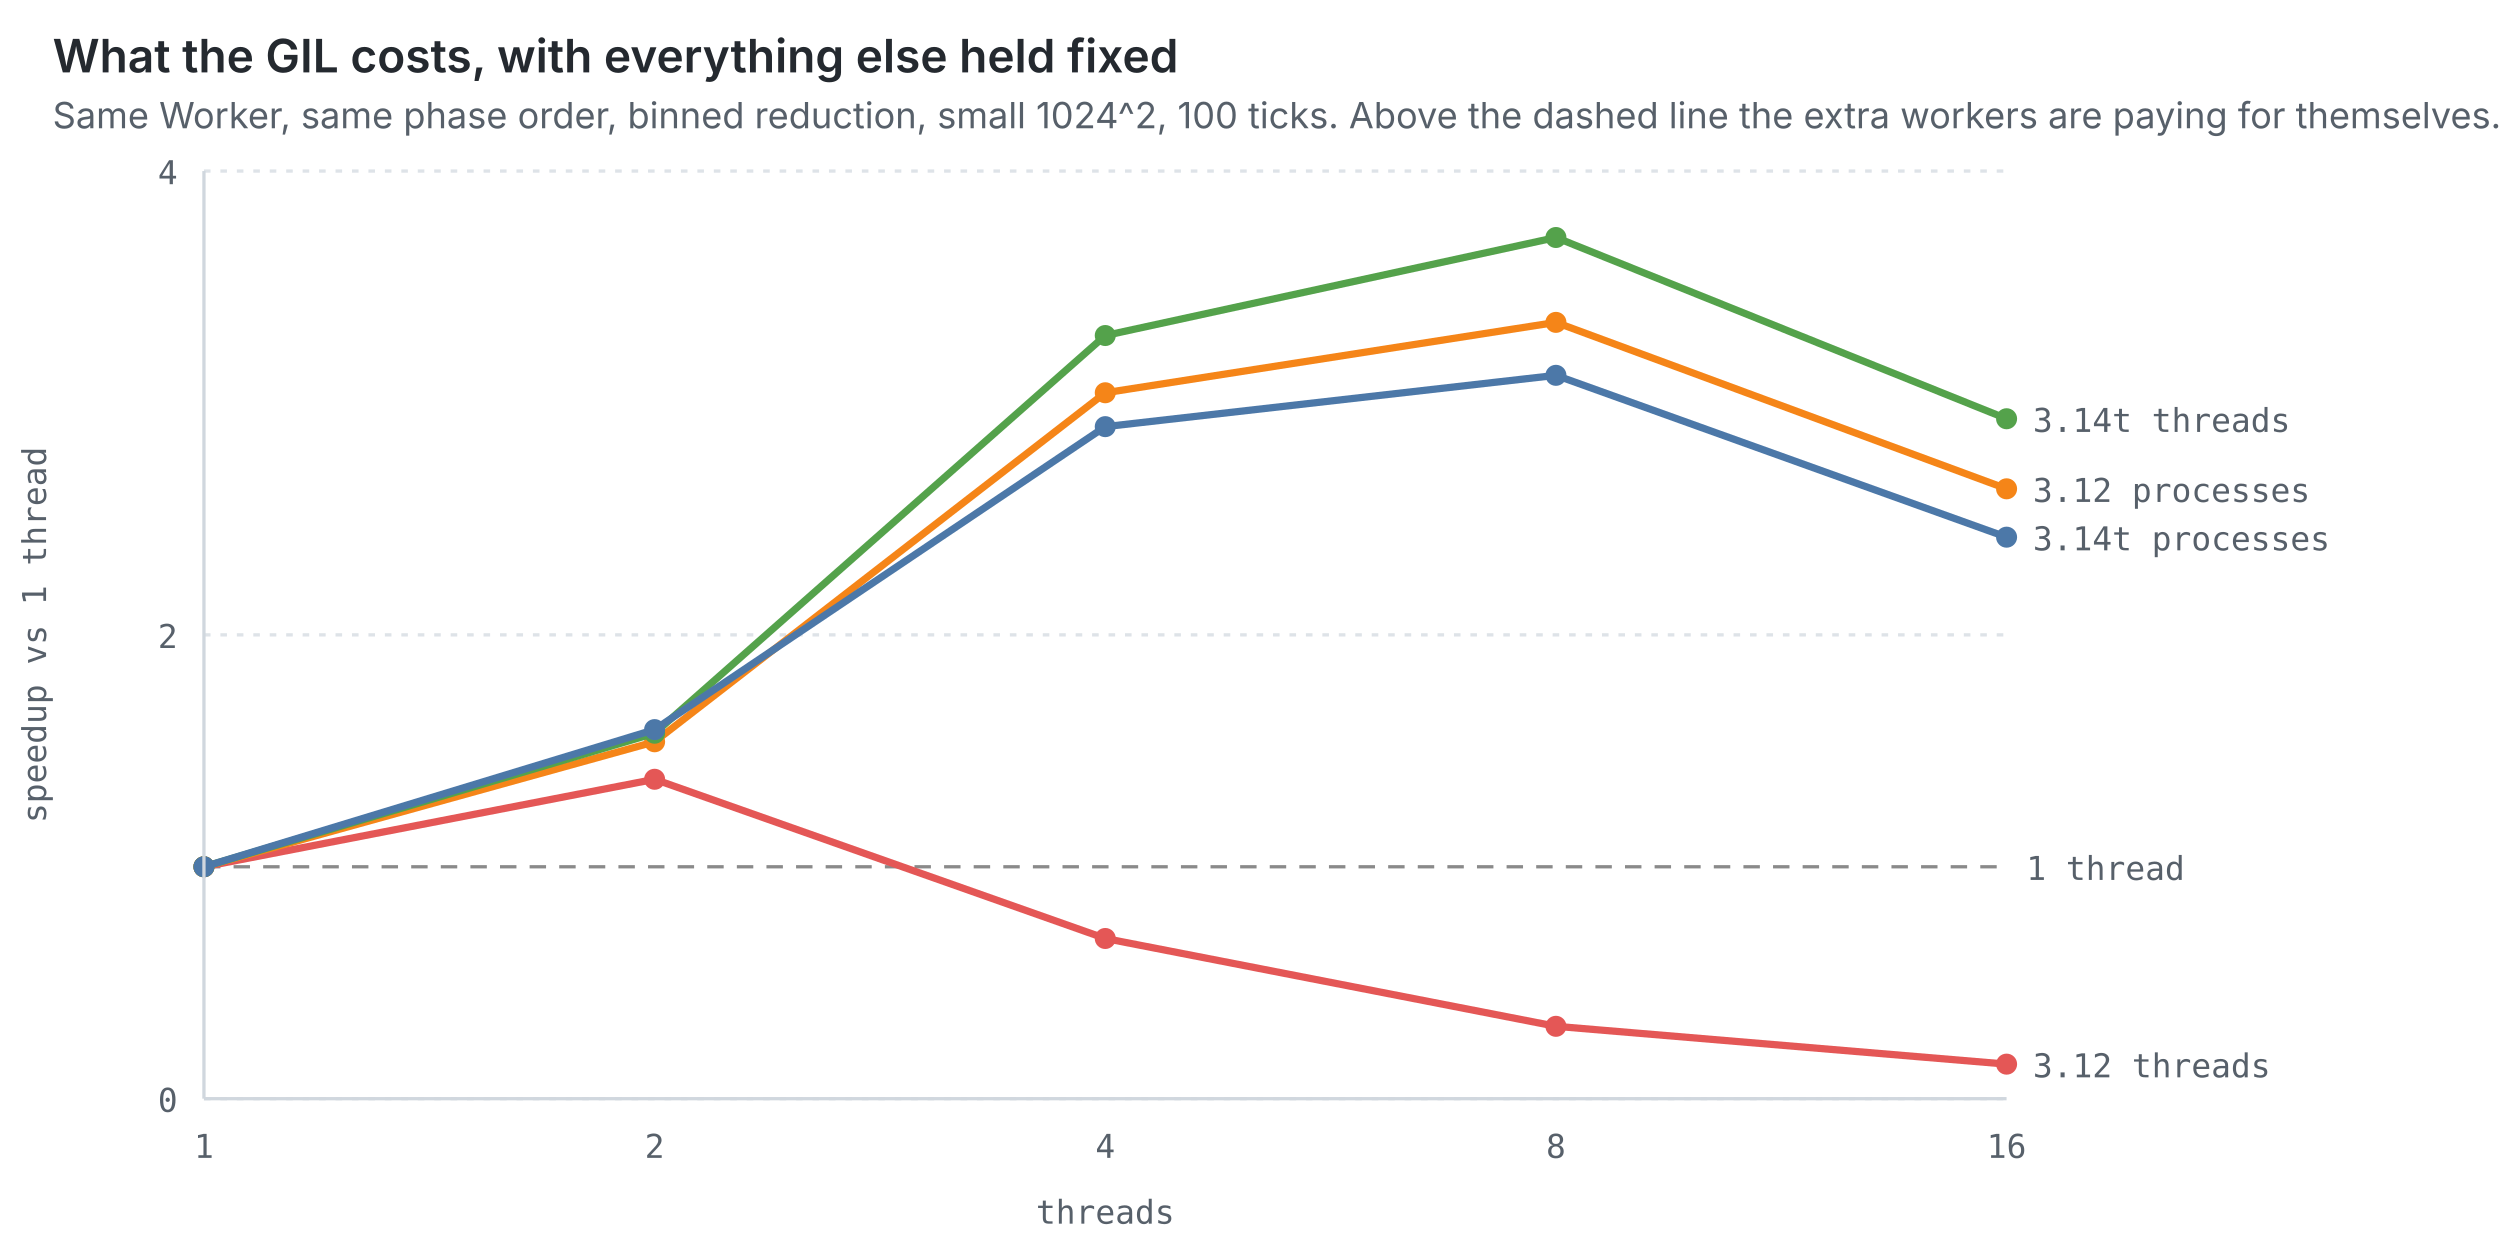
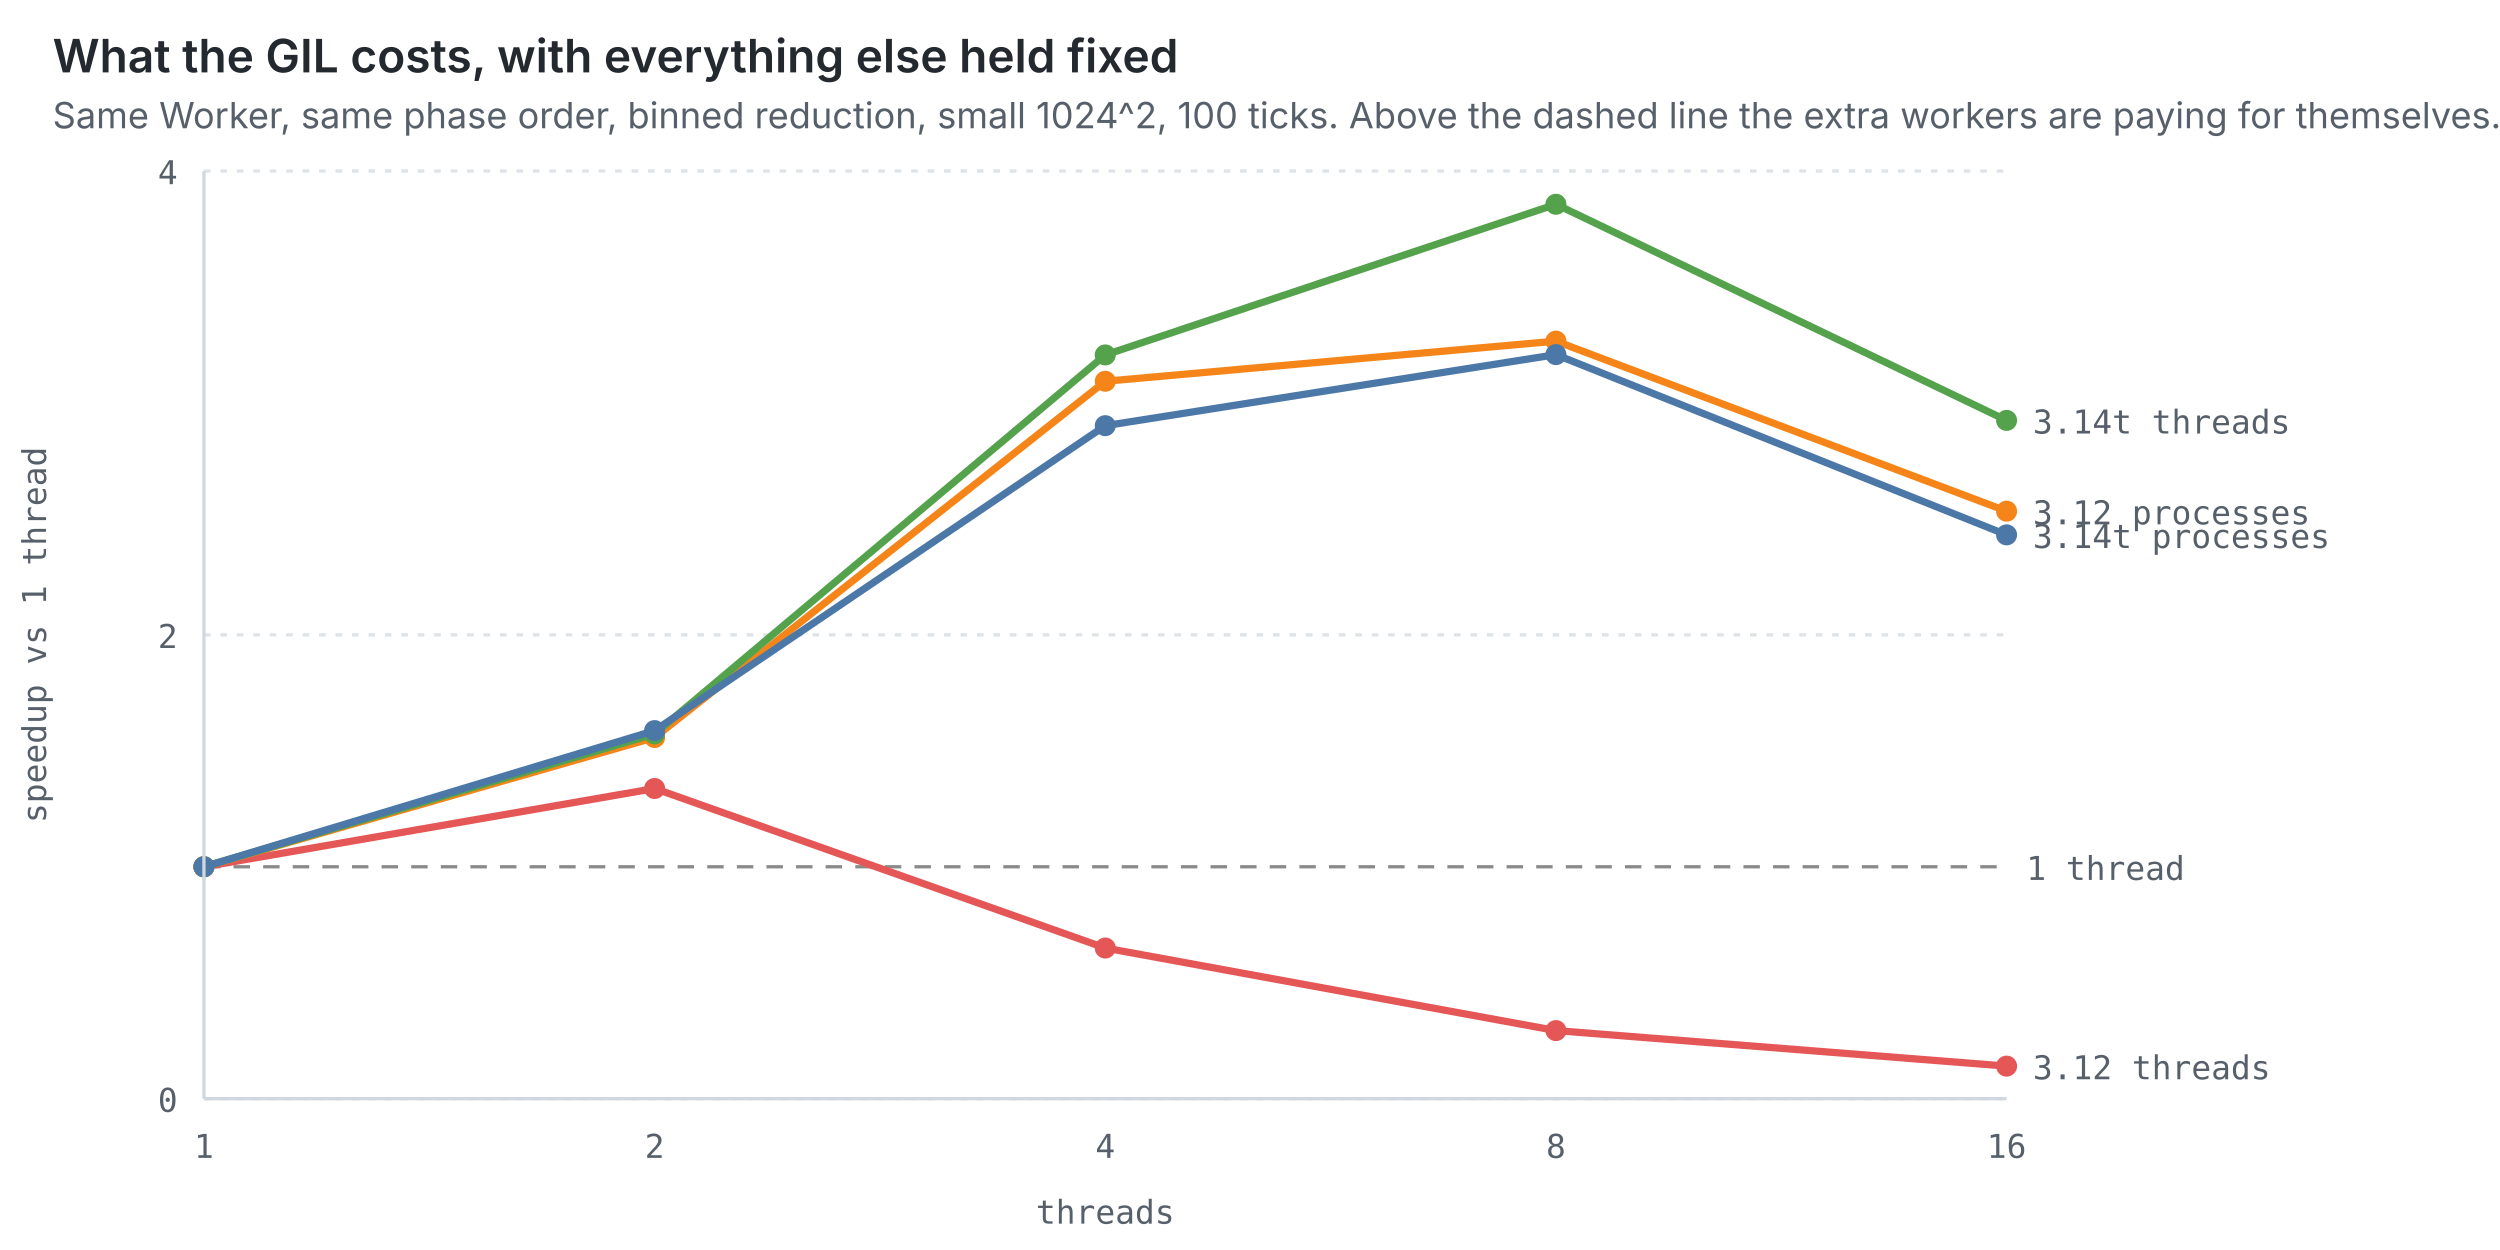
<svg xmlns="http://www.w3.org/2000/svg" viewBox="0 0 760 380" width="760" height="380" role="img" aria-label="What the GIL costs, with everything else held fixed">
  <style>
    .bg    { fill: none; }
    .lbl   { fill: #24292f; font: 12px ui-monospace, "SF Mono", Menlo, monospace; }
    .lbl-s { fill: #57606a; font: 10px ui-monospace, "SF Mono", Menlo, monospace; }
    .ttl   { fill: #24292f; font: 600 14px -apple-system, "Segoe UI", sans-serif; }
    .sub   { fill: #57606a; font: 11px -apple-system, "Segoe UI", sans-serif; }
    .axis  { stroke: #d0d7de; stroke-width: 1; }
    .grid  { stroke: #d0d7de; stroke-width: 1; stroke-dasharray: 2 3; opacity: .7; }
    @media (prefers-color-scheme: dark) {
      .lbl   { fill: #e6edf3; }
      .lbl-s { fill: #9198a1; }
      .ttl   { fill: #e6edf3; }
      .sub   { fill: #9198a1; }
      .axis  { stroke: #3d444d; }
      .grid  { stroke: #3d444d; }
    }
  </style>
  <text x="16" y="22" class="ttl">What the GIL costs, with everything else held fixed</text>
  <text x="16" y="39" class="sub">Same Worker, same phase order, binned reduction, small 1024^2, 100 ticks. Above the dashed line the extra workers are paying for themselves.</text>
  <line x1="62" y1="334.0" x2="610" y2="334.0" class="grid" />
  <text x="54" y="338.0" class="lbl-s" text-anchor="end">0</text>
  <line x1="62" y1="193.0" x2="610" y2="193.0" class="grid" />
  <text x="54" y="197.0" class="lbl-s" text-anchor="end">2</text>
  <line x1="62" y1="52.0" x2="610" y2="52.0" class="grid" />
  <text x="54" y="56.0" class="lbl-s" text-anchor="end">4</text>
  <text x="62.0" y="352" class="lbl-s" text-anchor="middle">1</text>
  <text x="199.0" y="352" class="lbl-s" text-anchor="middle">2</text>
  <text x="336.0" y="352" class="lbl-s" text-anchor="middle">4</text>
  <text x="473.0" y="352" class="lbl-s" text-anchor="middle">8</text>
  <text x="610.0" y="352" class="lbl-s" text-anchor="middle">16</text>
  <line x1="62" y1="263.5" x2="610" y2="263.5" stroke="#8a8a8a" stroke-width="1" stroke-dasharray="5 4" />
  <text x="616" y="267.5" class="lbl-s">1 thread</text>
-   <polyline points="62.0,263.5 199.0,236.9 336.0,285.3 473.0,312.0 610.0,323.5" fill="none" stroke="#e45756" stroke-width="2.2" stroke-linejoin="round" />
+   <polyline points="62.0,263.5 199.0,239.7 336.0,288.2 473.0,313.3 610.0,324.1" fill="none" stroke="#e45756" stroke-width="2.2" stroke-linejoin="round" />
  <circle cx="62.0" cy="263.5" r="3.2" fill="#e45756" />
-   <circle cx="199.0" cy="236.9" r="3.2" fill="#e45756" />
-   <circle cx="336.0" cy="285.3" r="3.2" fill="#e45756" />
-   <circle cx="473.0" cy="312.0" r="3.2" fill="#e45756" />
-   <circle cx="610.0" cy="323.5" r="3.2" fill="#e45756" />
-   <text x="618.0" y="327.5" class="lbl-s" fill="#e45756">3.12 threads</text>
-   <polyline points="62.0,263.5 199.0,225.5 336.0,119.4 473.0,98.0 610.0,148.6" fill="none" stroke="#f58518" stroke-width="2.2" stroke-linejoin="round" />
+   <circle cx="199.0" cy="239.7" r="3.2" fill="#e45756" />
+   <circle cx="336.0" cy="288.2" r="3.2" fill="#e45756" />
+   <circle cx="473.0" cy="313.3" r="3.2" fill="#e45756" />
+   <circle cx="610.0" cy="324.1" r="3.2" fill="#e45756" />
+   <text x="618.0" y="328.1" class="lbl-s" fill="#e45756">3.12 threads</text>
+   <polyline points="62.0,263.5 199.0,224.2 336.0,115.9 473.0,103.7 610.0,155.4" fill="none" stroke="#f58518" stroke-width="2.2" stroke-linejoin="round" />
  <circle cx="62.0" cy="263.5" r="3.2" fill="#f58518" />
-   <circle cx="199.0" cy="225.5" r="3.2" fill="#f58518" />
-   <circle cx="336.0" cy="119.4" r="3.2" fill="#f58518" />
-   <circle cx="473.0" cy="98.0" r="3.2" fill="#f58518" />
-   <circle cx="610.0" cy="148.6" r="3.2" fill="#f58518" />
-   <text x="618.0" y="152.6" class="lbl-s" fill="#f58518">3.12 processes</text>
-   <polyline points="62.0,263.5 199.0,222.9 336.0,102.0 473.0,72.2 610.0,127.3" fill="none" stroke="#54a24b" stroke-width="2.2" stroke-linejoin="round" />
+   <circle cx="199.0" cy="224.2" r="3.2" fill="#f58518" />
+   <circle cx="336.0" cy="115.9" r="3.2" fill="#f58518" />
+   <circle cx="473.0" cy="103.7" r="3.2" fill="#f58518" />
+   <circle cx="610.0" cy="155.4" r="3.2" fill="#f58518" />
+   <text x="618.0" y="159.4" class="lbl-s" fill="#f58518">3.12 processes</text>
+   <polyline points="62.0,263.5 199.0,223.1 336.0,107.9 473.0,62.1 610.0,127.8" fill="none" stroke="#54a24b" stroke-width="2.2" stroke-linejoin="round" />
  <circle cx="62.0" cy="263.5" r="3.2" fill="#54a24b" />
-   <circle cx="199.0" cy="222.9" r="3.2" fill="#54a24b" />
-   <circle cx="336.0" cy="102.0" r="3.2" fill="#54a24b" />
-   <circle cx="473.0" cy="72.2" r="3.2" fill="#54a24b" />
-   <circle cx="610.0" cy="127.3" r="3.2" fill="#54a24b" />
-   <text x="618.0" y="131.3" class="lbl-s" fill="#54a24b">3.14t threads</text>
-   <polyline points="62.0,263.5 199.0,221.8 336.0,129.7 473.0,114.1 610.0,163.3" fill="none" stroke="#4c78a8" stroke-width="2.2" stroke-linejoin="round" />
+   <circle cx="199.0" cy="223.1" r="3.2" fill="#54a24b" />
+   <circle cx="336.0" cy="107.9" r="3.2" fill="#54a24b" />
+   <circle cx="473.0" cy="62.1" r="3.2" fill="#54a24b" />
+   <circle cx="610.0" cy="127.8" r="3.2" fill="#54a24b" />
+   <text x="618.0" y="131.8" class="lbl-s" fill="#54a24b">3.14t threads</text>
+   <polyline points="62.0,263.5 199.0,222.1 336.0,129.4 473.0,107.8 610.0,162.6" fill="none" stroke="#4c78a8" stroke-width="2.2" stroke-linejoin="round" />
  <circle cx="62.0" cy="263.5" r="3.2" fill="#4c78a8" />
-   <circle cx="199.0" cy="221.8" r="3.2" fill="#4c78a8" />
-   <circle cx="336.0" cy="129.7" r="3.2" fill="#4c78a8" />
-   <circle cx="473.0" cy="114.1" r="3.2" fill="#4c78a8" />
-   <circle cx="610.0" cy="163.3" r="3.2" fill="#4c78a8" />
-   <text x="618.0" y="167.3" class="lbl-s" fill="#4c78a8">3.14t processes</text>
+   <circle cx="199.0" cy="222.1" r="3.2" fill="#4c78a8" />
+   <circle cx="336.0" cy="129.4" r="3.2" fill="#4c78a8" />
+   <circle cx="473.0" cy="107.8" r="3.2" fill="#4c78a8" />
+   <circle cx="610.0" cy="162.6" r="3.2" fill="#4c78a8" />
+   <text x="618.0" y="166.6" class="lbl-s" fill="#4c78a8">3.14t processes</text>
  <line x1="62" y1="52" x2="62" y2="334" class="axis" />
  <line x1="62" y1="334" x2="610" y2="334" class="axis" />
  <text x="336" y="372" class="lbl-s" text-anchor="middle">threads</text>
  <text x="14" y="193" class="lbl-s" transform="rotate(-90 14 193)" text-anchor="middle">speedup vs 1 thread</text>
</svg>
